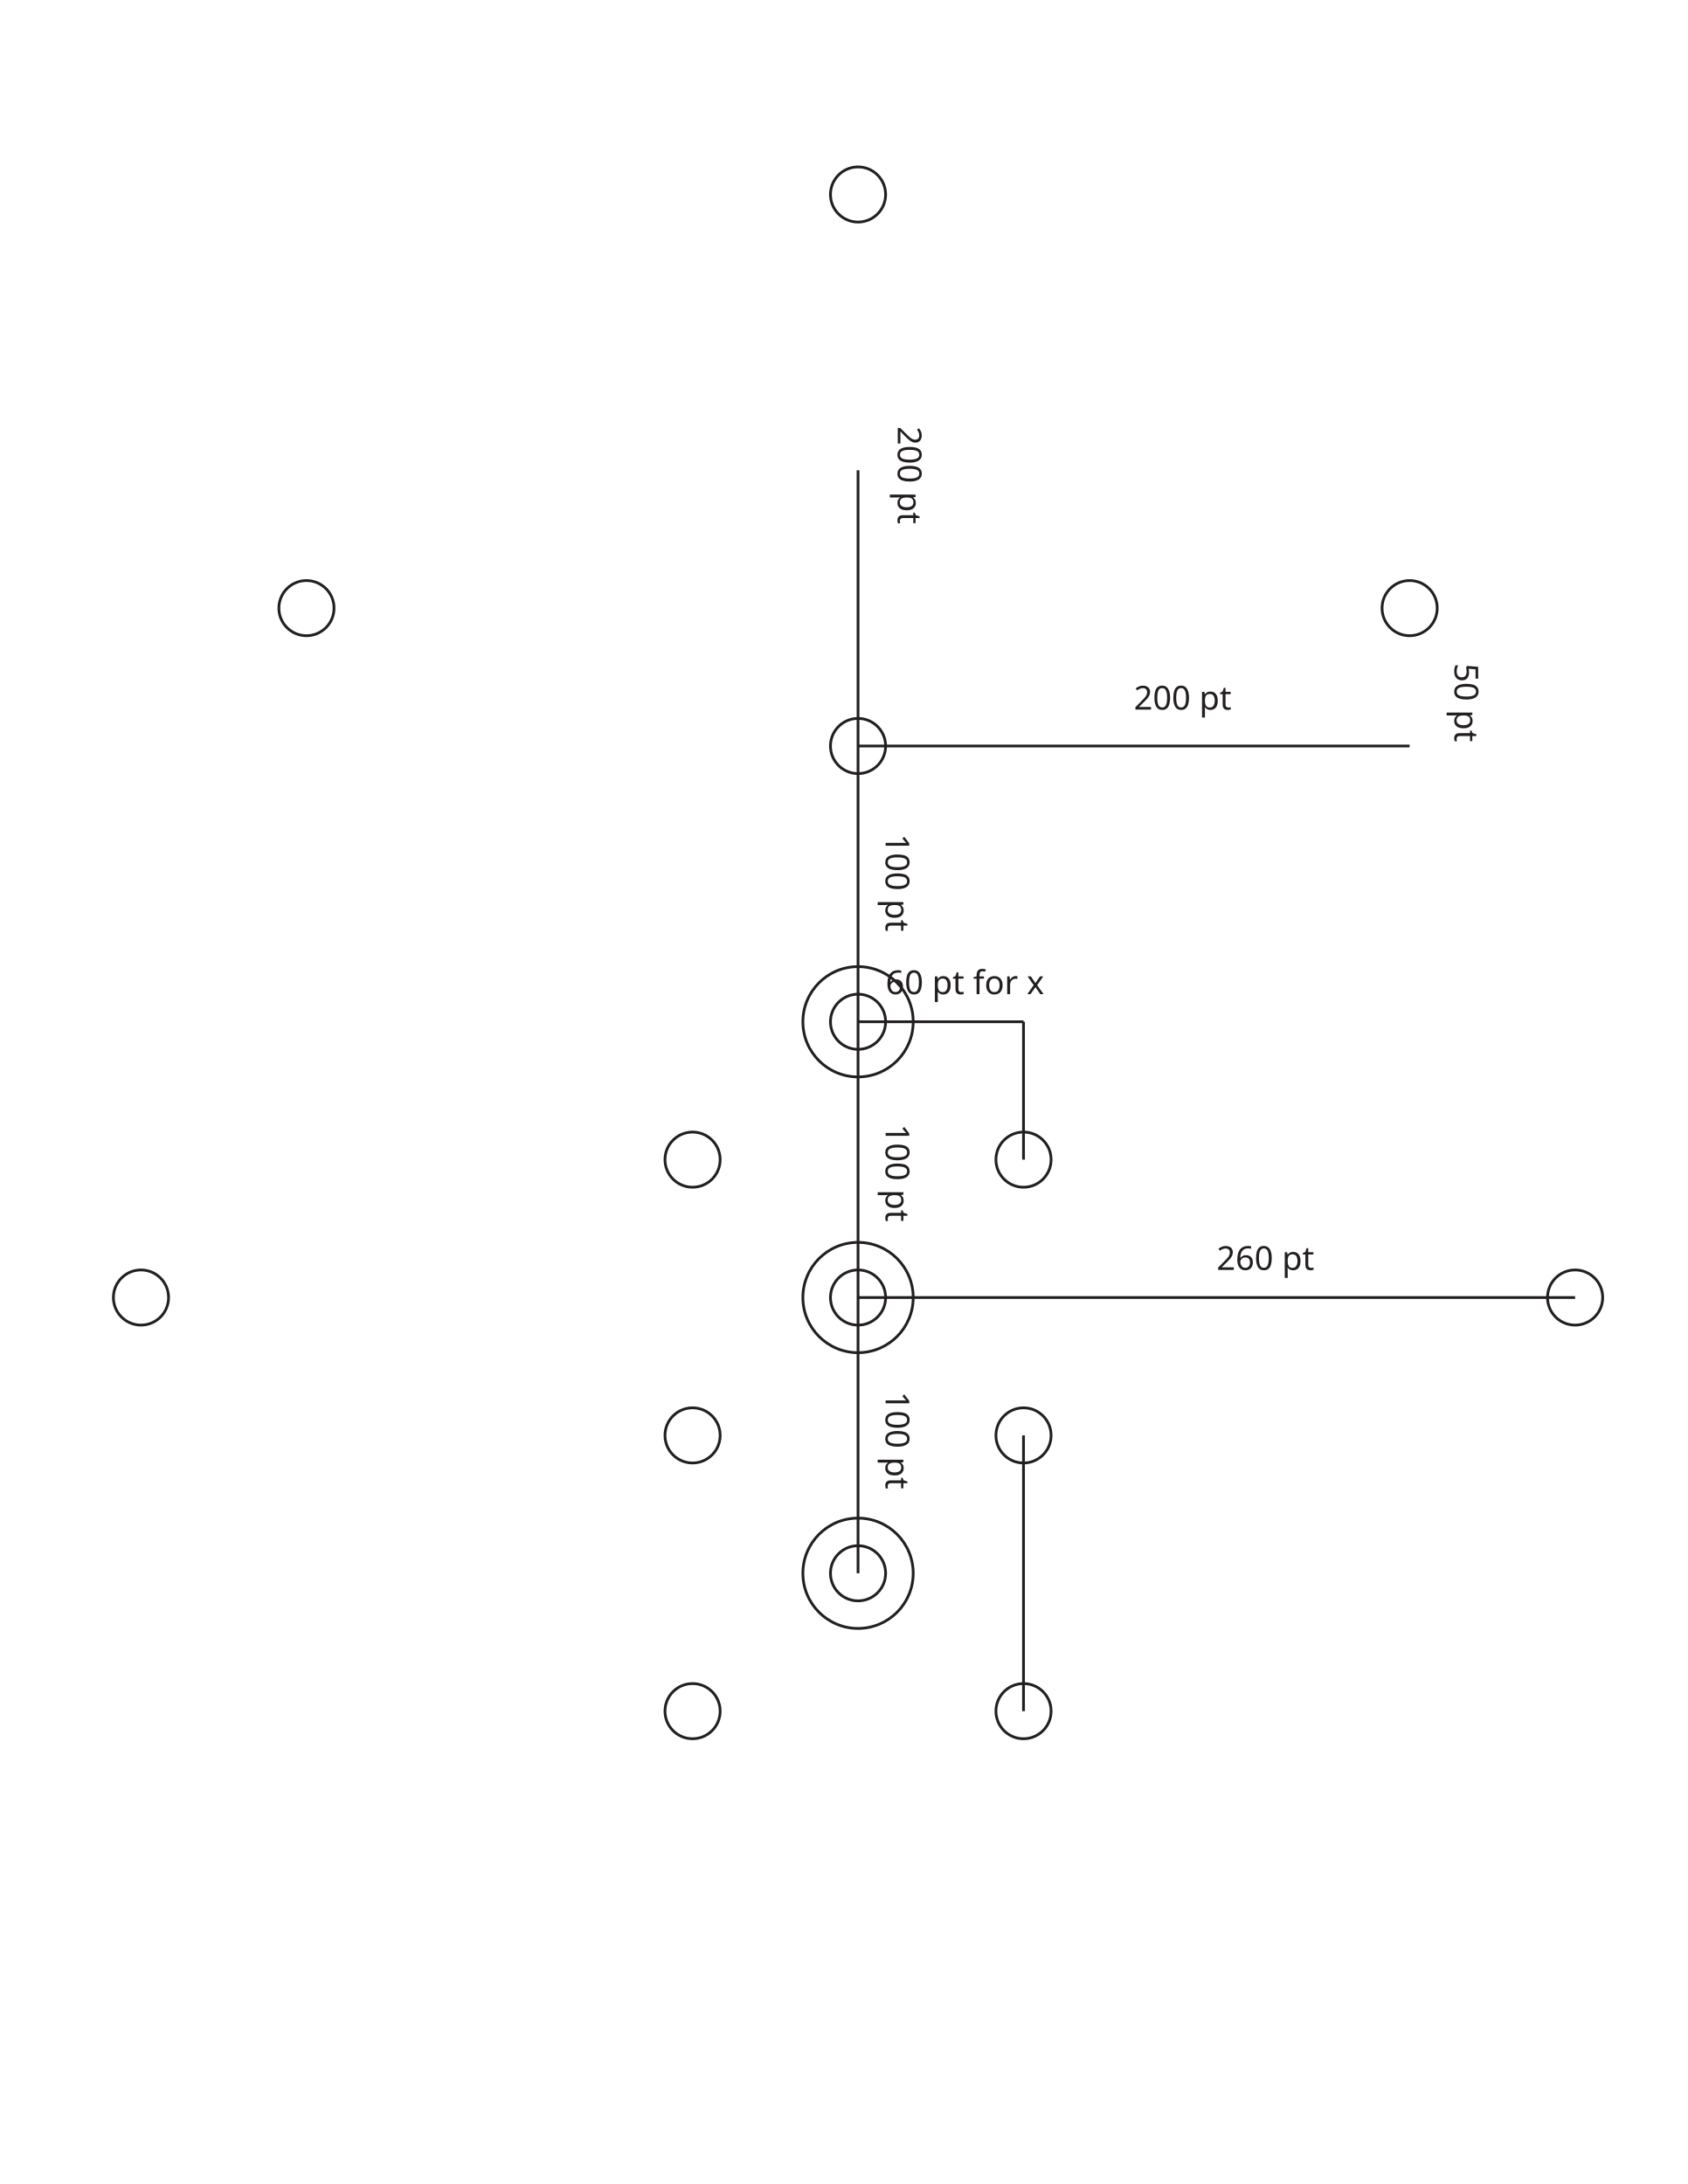
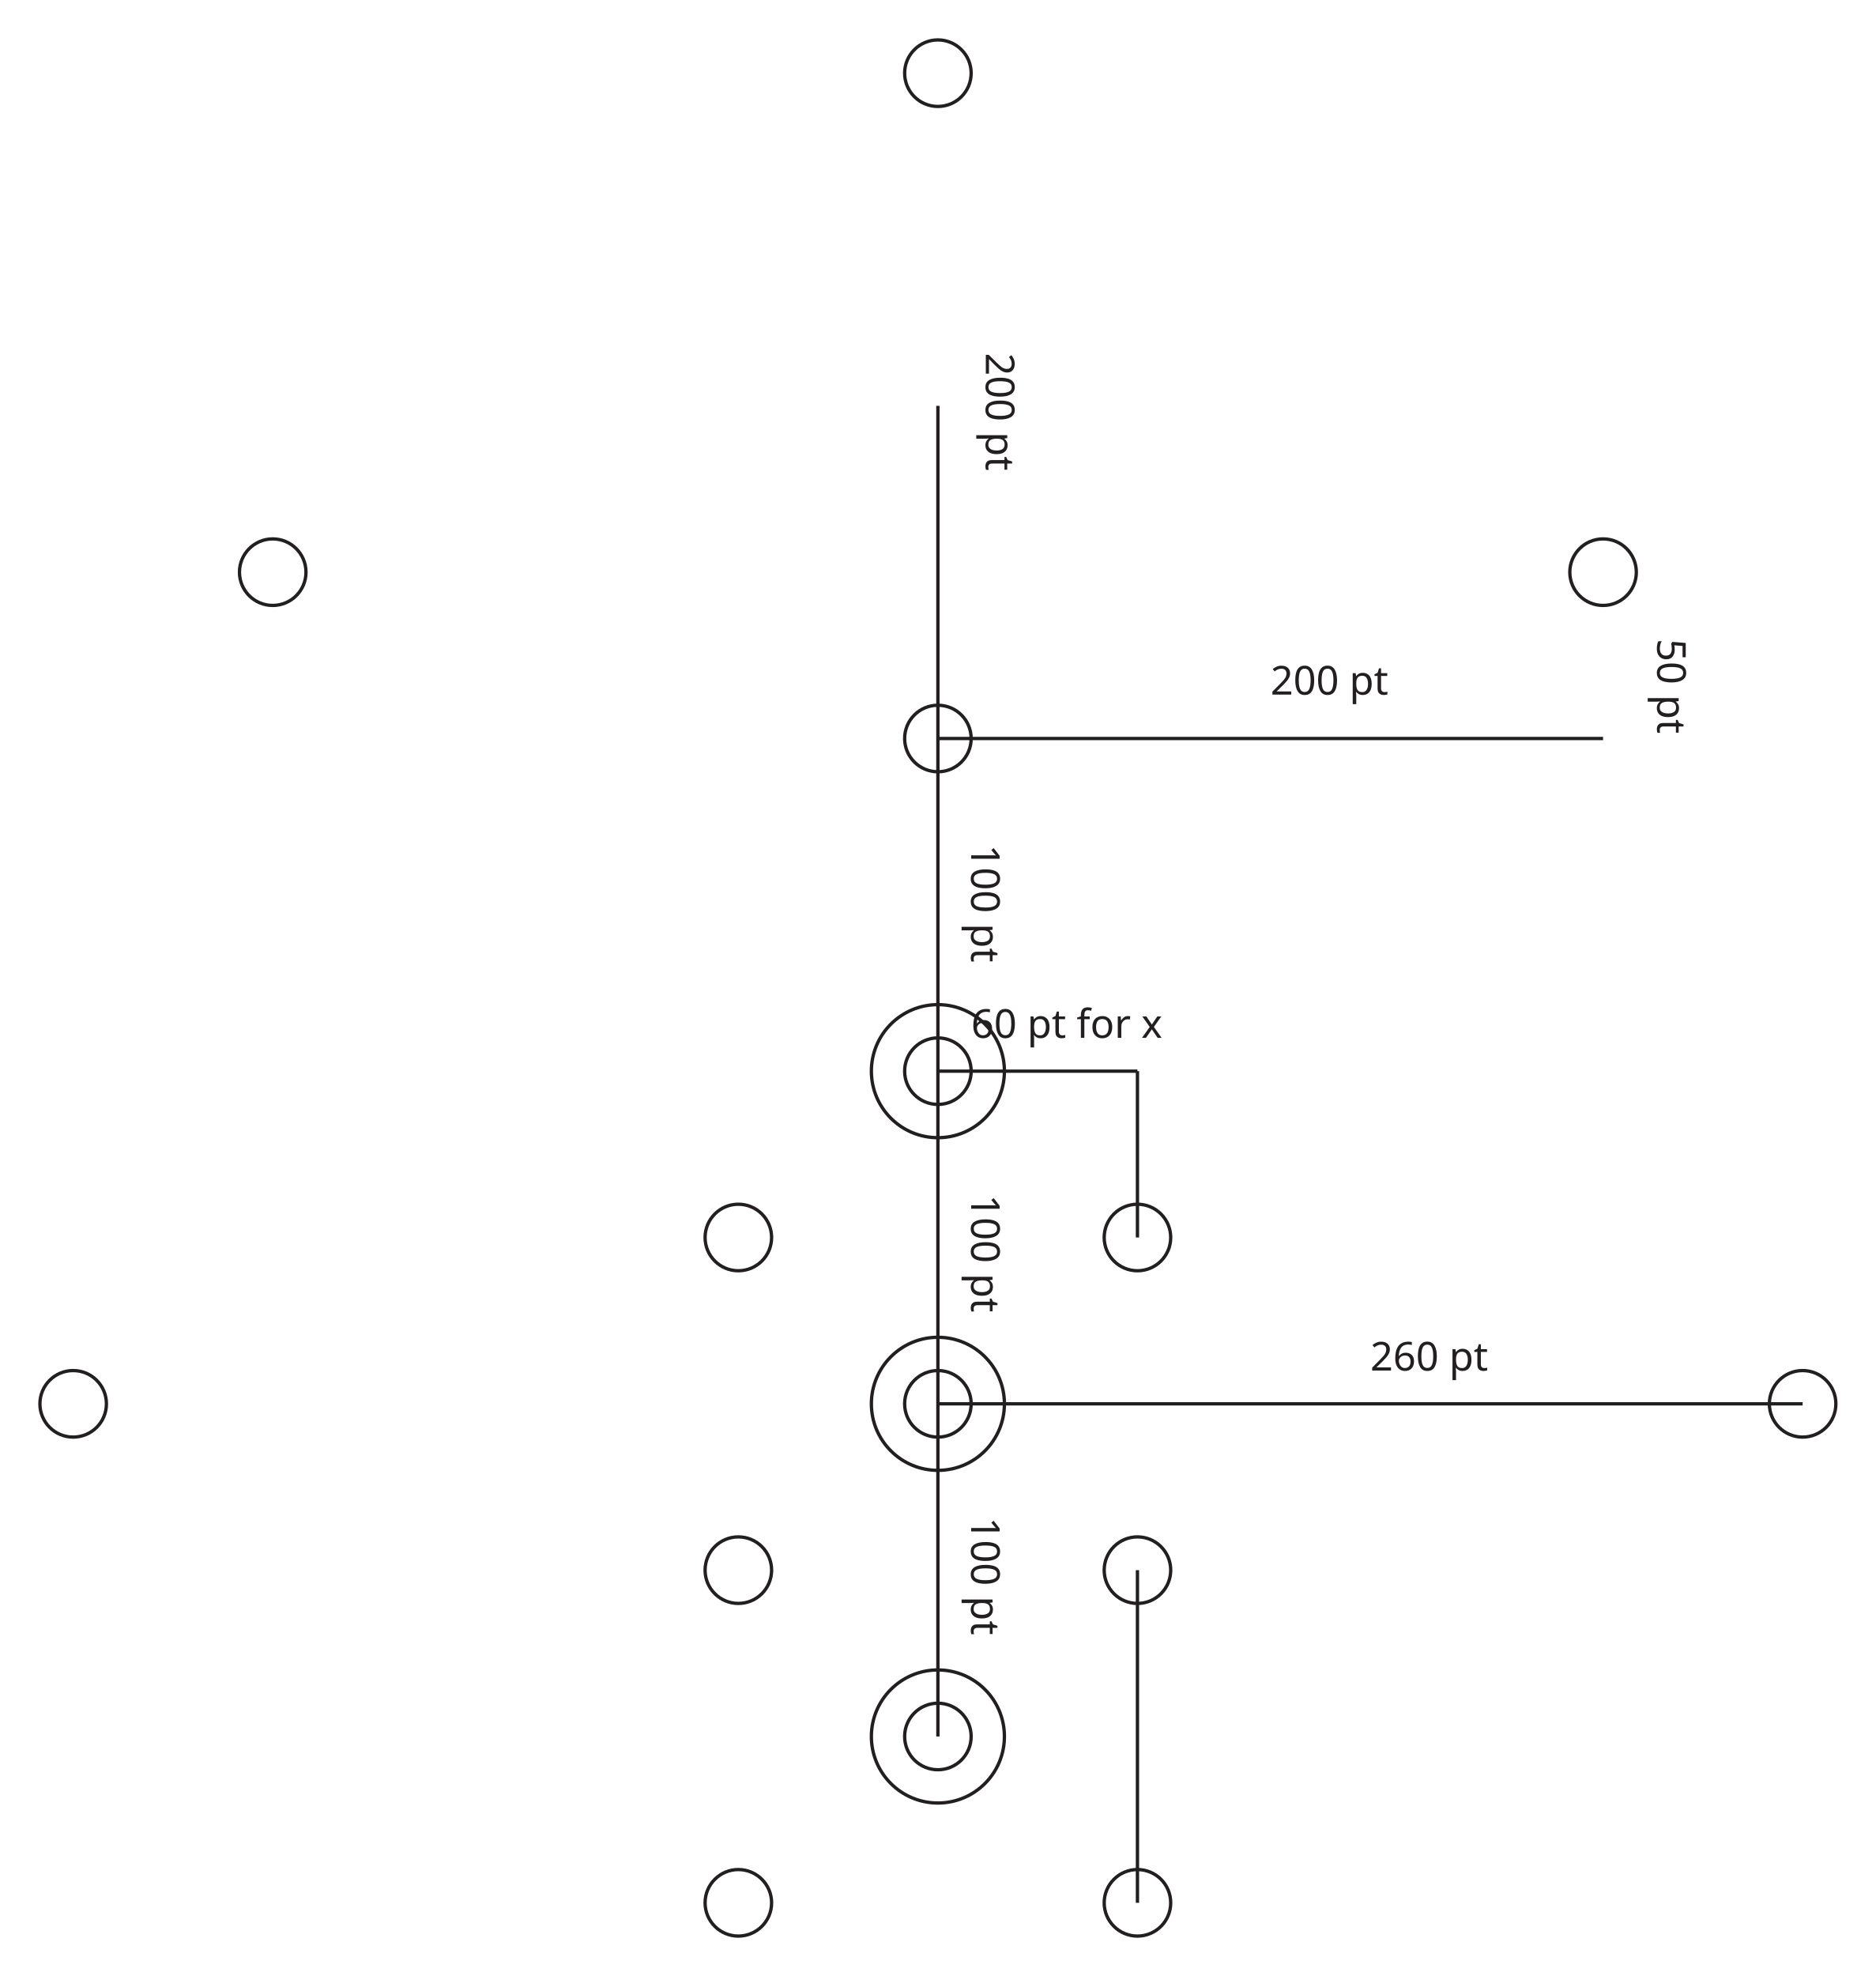
- <svg xmlns="http://www.w3.org/2000/svg" version="1.1" viewBox="0 0 612 792">
+ <svg xmlns="http://www.w3.org/2000/svg" version="1.1" viewBox="29.12 48.53 564 594">
  <defs>
    <style>
      .st0 {
        fill: none;
        stroke: #231f20;
        stroke-miterlimit: 10;
      }

      .st1 {
        fill: #231f20;
        font-family: MyriadPro-Regular, 'Myriad Pro';
        font-size: 12px;
      }
    </style>
  </defs>
  <g id="Layer_1">
    <line class="st0" x1="311.12" y1="170.53" x2="311.12" y2="570.53" />
    <text class="st1" transform="translate(321.12 407.62) rotate(90)">
      <tspan x="0" y="0">100 pt</tspan>
    </text>
    <text class="st1" transform="translate(321.12 302.41) rotate(90)">
      <tspan x="0" y="0">100 pt</tspan>
    </text>
    <text class="st1" transform="translate(527.41 240.53) rotate(90)">
      <tspan x="0" y="0">50 pt</tspan>
    </text>
    <text class="st1" transform="translate(325.53 154.62) rotate(90)">
      <tspan x="0" y="0">200 pt</tspan>
    </text>
    <text class="st1" transform="translate(321.12 504.62) rotate(90)">
      <tspan x="0" y="0">100 pt</tspan>
    </text>
    <text class="st1" transform="translate(321.12 360.52)">
      <tspan x="0" y="0">60 pt for x</tspan>
    </text>
    <text class="st1" transform="translate(411.12 257.33)">
      <tspan x="0" y="0">200 pt</tspan>
    </text>
    <text class="st1" transform="translate(441.12 460.53)">
      <tspan x="0" y="0">260 pt</tspan>
    </text>
    <line class="st0" x1="311.12" y1="370.53" x2="371.12" y2="370.53" />
    <line class="st0" x1="371.12" y1="370.53" x2="371.12" y2="420.53" />
    <line class="st0" x1="371.12" y1="520.53" x2="371.12" y2="620.53" />
    <line class="st0" x1="311.12" y1="470.53" x2="571.12" y2="470.53" />
  </g>
  <g id="Layer_2">
    <circle id="_x31_" class="st0" cx="311.12" cy="70.53" r="10" />
    <circle id="_x31_.5" class="st0" cx="511.12" cy="220.53" r="10" />
    <circle id="_x32_" class="st0" cx="311.12" cy="370.53" r="10" />
    <circle id="_x33_" class="st0" cx="251.12" cy="420.53" r="10" />
    <circle id="_x34_" class="st0" cx="311.12" cy="470.53" r="10" />
    <circle id="_x35_" class="st0" cx="371.12" cy="520.53" r="10" />
    <circle id="_x36_" class="st0" cx="311.12" cy="570.53" r="10" />
    <circle id="_x37_" class="st0" cx="251.12" cy="620.53" r="10" />
    <circle id="_x37_.5" class="st0" cx="51.12" cy="470.53" r="10" />
    <circle id="_x38_" class="st0" cx="311.12" cy="270.53" r="10" />
    <circle id="_x38_.5" class="st0" cx="571.12" cy="470.53" r="10" />
    <circle id="_x39_" class="st0" cx="371.12" cy="620.53" r="10" />
    <circle id="_x31_0" class="st0" cx="311.12" cy="570.53" r="20" />
    <circle id="_x31_1" class="st0" cx="251.12" cy="520.53" r="10" />
    <circle id="_x31_2" class="st0" cx="311.12" cy="470.53" r="20" />
    <circle id="_x31_3" class="st0" cx="371.12" cy="420.53" r="10" />
    <circle id="_x31_4" class="st0" cx="311.12" cy="370.53" r="20" />
    <circle id="_x31_4.5" class="st0" cx="111.12" cy="220.53" r="10" />
    <line class="st0" x1="311.12" y1="270.53" x2="511.12" y2="270.53" />
  </g>
</svg>
